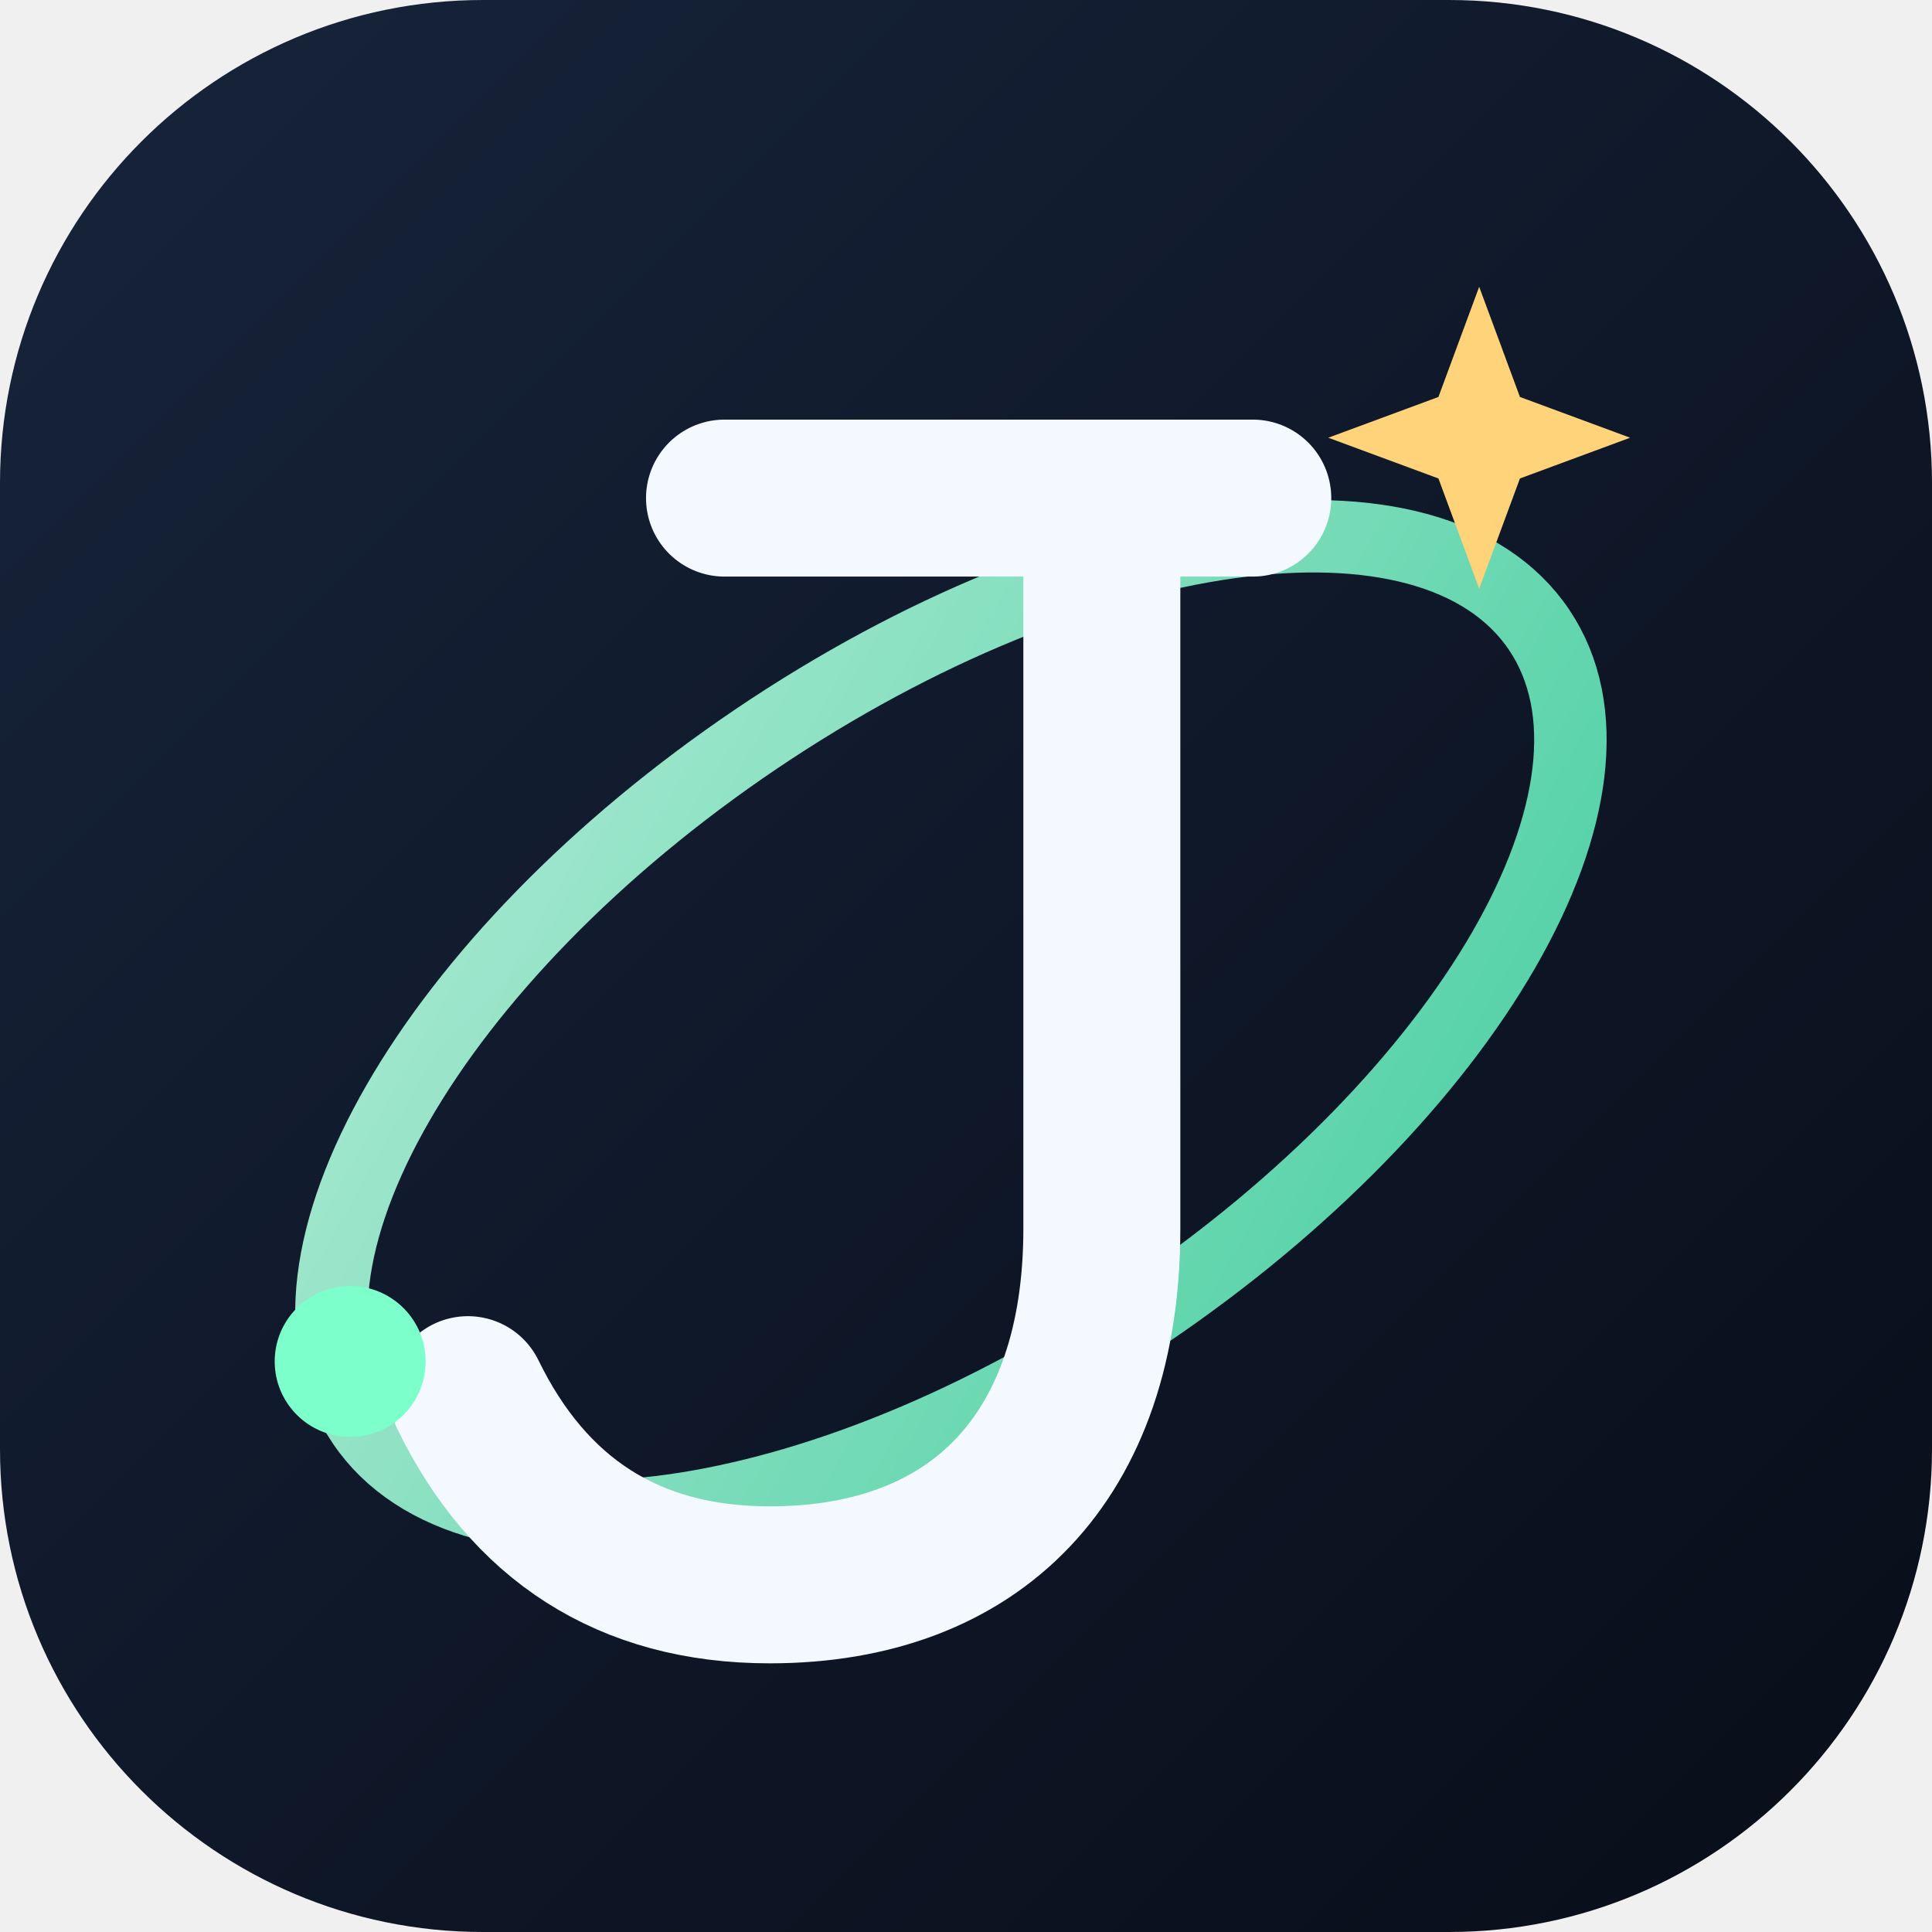
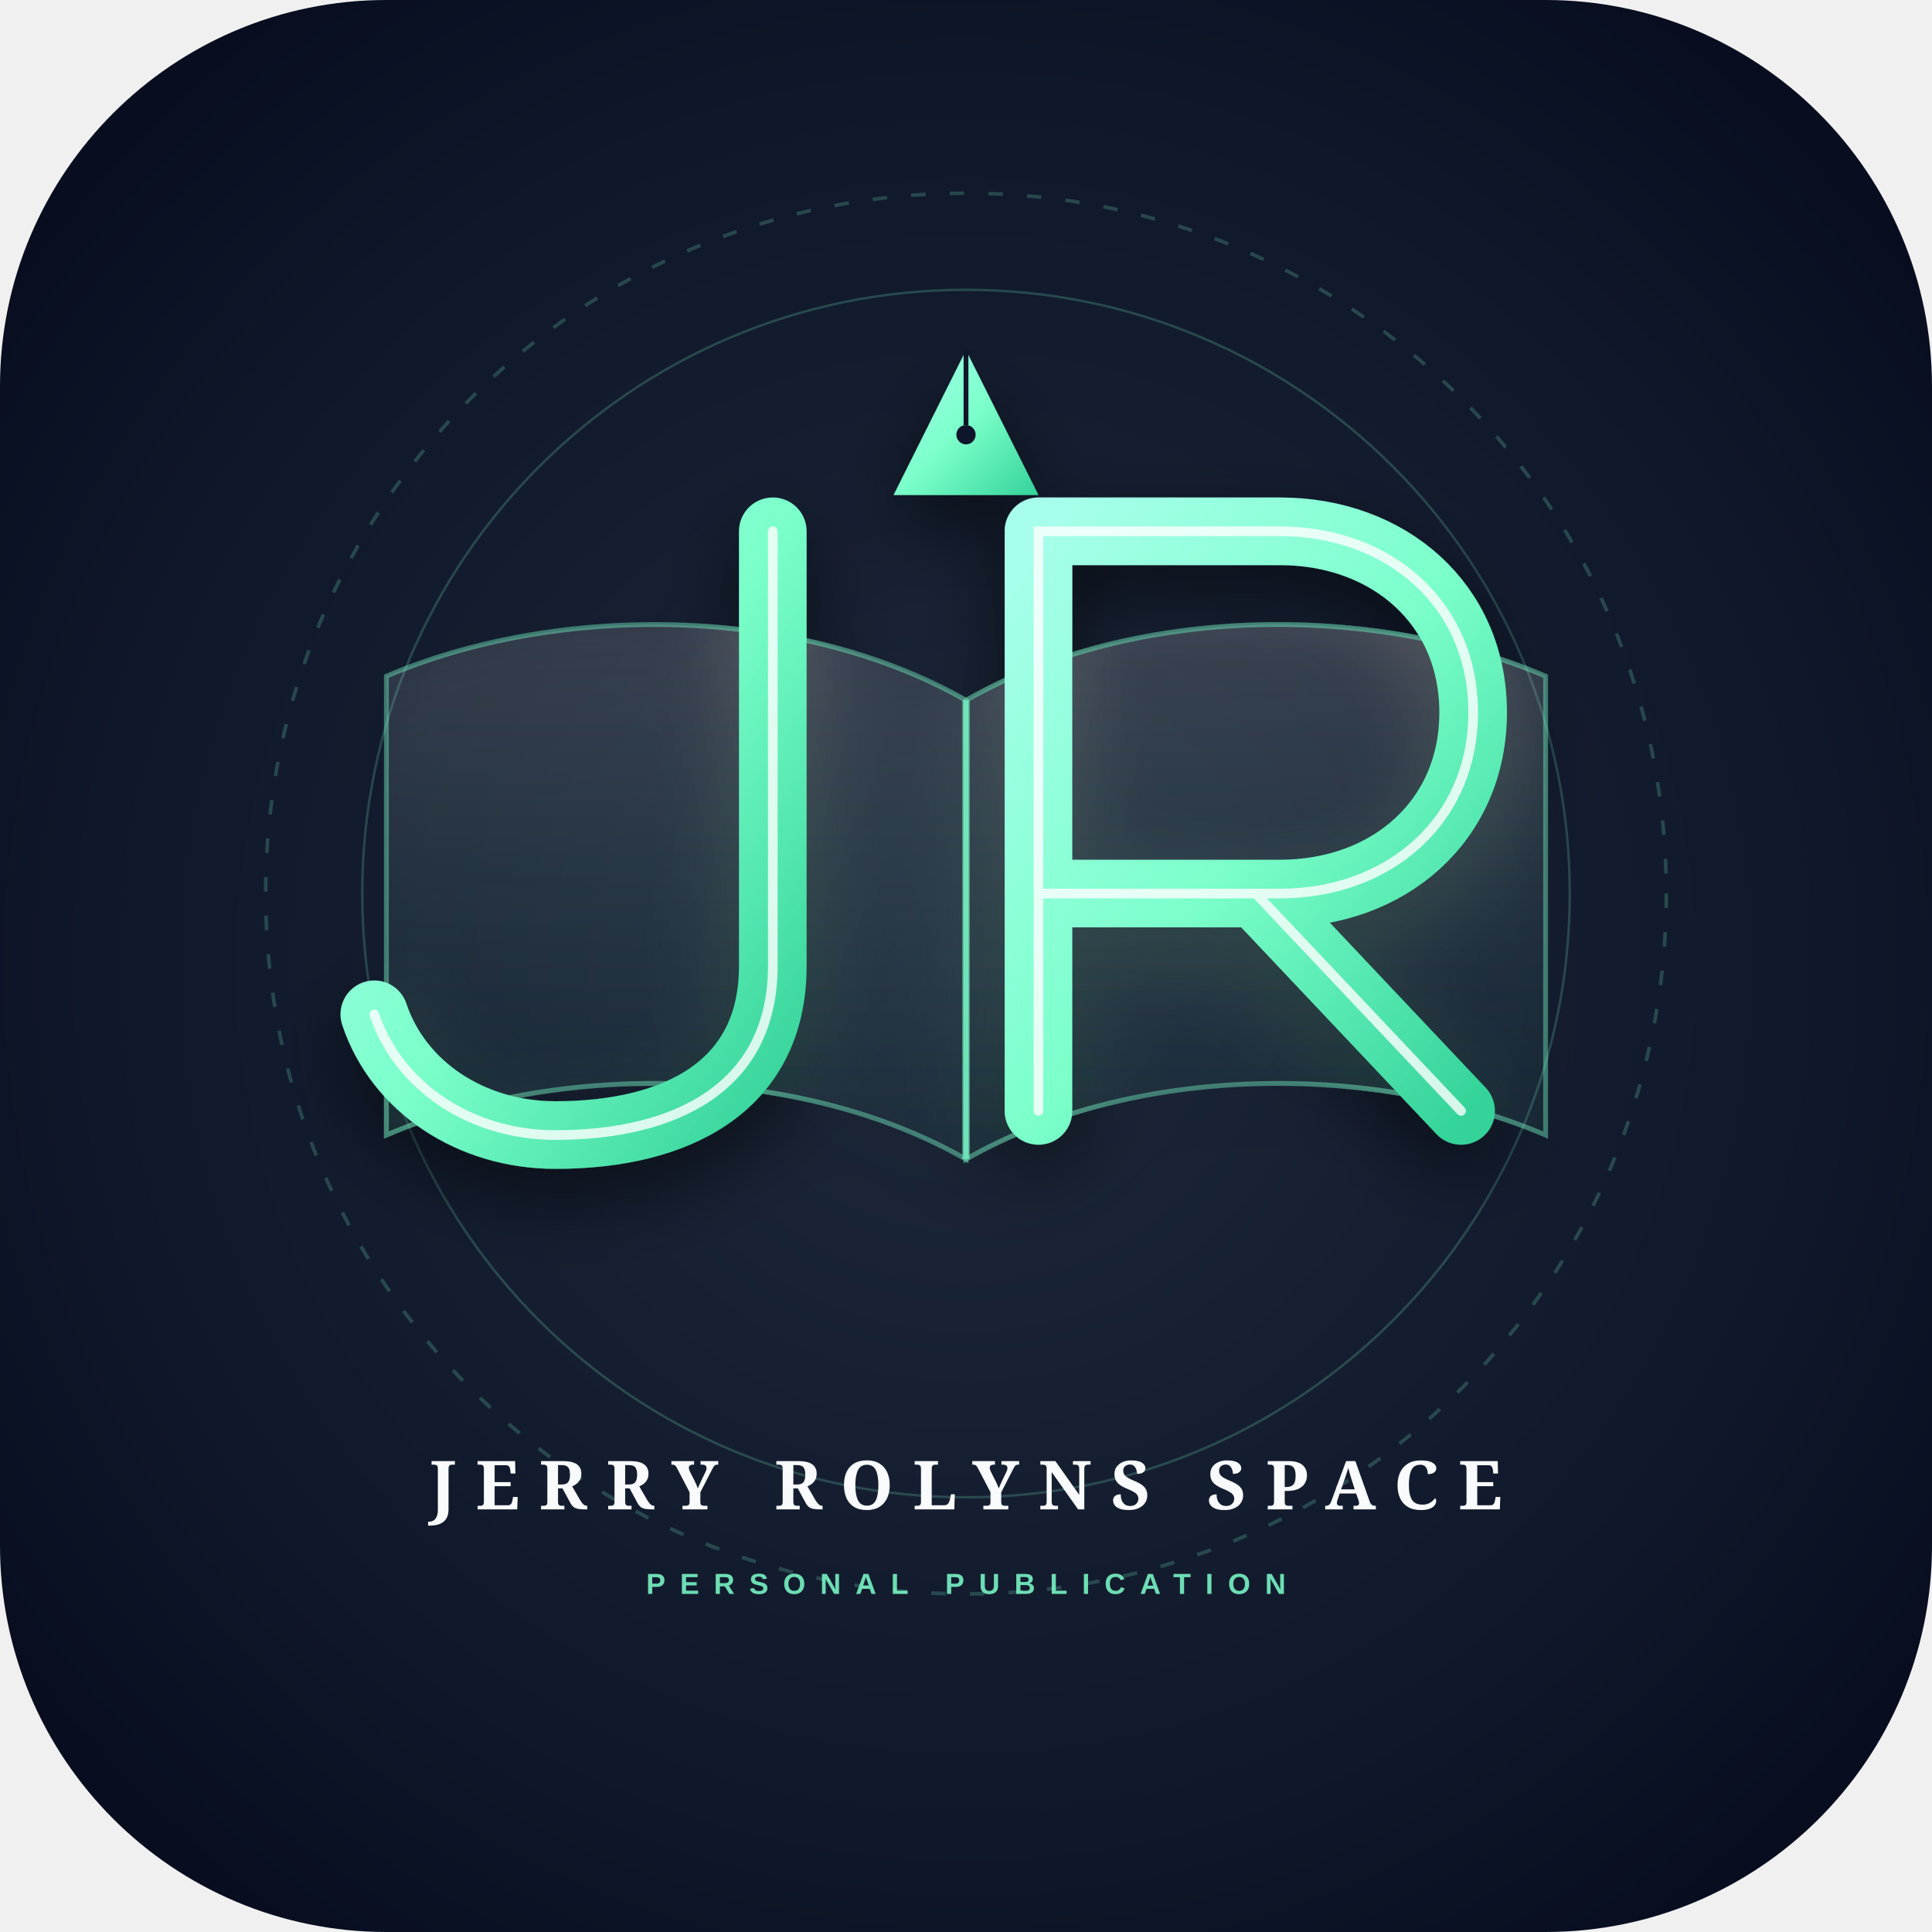
- <svg xmlns="http://www.w3.org/2000/svg" viewBox="0 0 64 64" role="img" aria-labelledby="title">
+ <svg xmlns="http://www.w3.org/2000/svg" viewBox="0 0 1600 1600" width="100%" height="100%">
  <defs>
-     <linearGradient id="night" x1="0" y1="0" x2="1" y2="1">
-       <stop offset="0" stop-color="#17243b" />
-       <stop offset="1" stop-color="#080d18" />
+     <radialGradient id="bg" cx="50%" cy="50%" r="75%">
+       <stop offset="0%" stop-color="#1e293b" />
+       <stop offset="60%" stop-color="#0f172a" />
+       <stop offset="100%" stop-color="#020617" />
+     </radialGradient>
+     <linearGradient id="mint" x1="0%" y1="0%" x2="100%" y2="100%">
+       <stop offset="0%" stop-color="#a7ffeb" />
+       <stop offset="50%" stop-color="#7cffcb" />
+       <stop offset="100%" stop-color="#34d399" />
    </linearGradient>
-     <linearGradient id="mint" x1="0" y1="0" x2="1" y2="1">
-       <stop offset="0" stop-color="#b8ffe3" />
-       <stop offset="1" stop-color="#57e5b2" />
+     <linearGradient id="glass" x1="0%" y1="0%" x2="0%" y2="100%">
+       <stop offset="0%" stop-color="#ffffff" stop-opacity="0.12" />
+       <stop offset="100%" stop-color="#7cffcb" stop-opacity="0.02" />
    </linearGradient>
+     <filter id="dropShadow" x="-20%" y="-20%" width="140%" height="140%">
+       <feDropShadow dx="0" dy="24" stdDeviation="32" flood-color="#000000" flood-opacity="0.6" />
+     </filter>
  </defs>
-   <rect width="64" height="64" rx="16" fill="url(#night)" />
-   <ellipse cx="31.5" cy="34" rx="23.5" ry="11.5" transform="rotate(-34 31.5 34)" fill="none" stroke="url(#mint)" stroke-width="2.4" opacity=".9" />
-   <path d="M24 16.5h17.5M36.5 16.5v24.2c0 7.6-4.2 11.8-11 11.8-4.7 0-8-2.2-10-6.3" fill="none" stroke="#f4f8ff" stroke-width="5.2" stroke-linecap="round" stroke-linejoin="round" />
-   <circle cx="11.6" cy="45.1" r="2.5" fill="#7cffcb" />
-   <path d="M49 9.5l1.35 3.65L54 14.5l-3.65 1.35L49 19.5l-1.35-3.65L44 14.5l3.65-1.35z" fill="#ffd37a" />
+   <rect width="1600" height="1600" rx="320" fill="url(#bg)" />
+   <g opacity="0.2">
+     <circle cx="800" cy="740" r="580" fill="none" stroke="#7cffcb" stroke-width="3" stroke-dasharray="12 20" />
+     <circle cx="800" cy="740" r="500" fill="none" stroke="#7cffcb" stroke-width="2" />
+   </g>
+   <g filter="url(#dropShadow)">
+     <path d="M 800 960 C 660 880 460 880 320 940 L 320 560 C 460 500 660 500 800 580 Z" fill="url(#glass)" stroke="#7cffcb" stroke-opacity="0.4" stroke-width="4" />
+     <path d="M 800 960 C 940 880 1140 880 1280 940 L 1280 560 C 1140 500 940 500 800 580 Z" fill="url(#glass)" stroke="#7cffcb" stroke-opacity="0.4" stroke-width="4" />
+     <line x1="800" y1="580" x2="800" y2="960" stroke="#7cffcb" stroke-opacity="0.6" stroke-width="6" />
+     <path d="M 640 440 L 640 800 C 640 900 560 940 460 940 C 390 940 330 900 310 840" fill="none" stroke="url(#mint)" stroke-width="56" stroke-linecap="round" stroke-linejoin="round" />
+     <path d="M 860 920 L 860 440 L 1060 440 C 1150 440 1220 500 1220 590 C 1220 680 1150 740 1060 740 L 860 740 M 1040 740 L 1210 920" fill="none" stroke="url(#mint)" stroke-width="56" stroke-linecap="round" stroke-linejoin="round" />
+     <path d="M 640 440 L 640 800 C 640 900 560 940 460 940 C 390 940 330 900 310 840" fill="none" stroke="#ffffff" stroke-opacity="0.8" stroke-width="8" stroke-linecap="round" />
+     <path d="M 860 920 L 860 440 L 1060 440 C 1150 440 1220 500 1220 590 C 1220 680 1150 740 1060 740 L 860 740 M 1040 740 L 1210 920" fill="none" stroke="#ffffff" stroke-opacity="0.8" stroke-width="8" stroke-linecap="round" />
+     <path d="M 800 290 L 860 410 L 740 410 Z" fill="url(#mint)" />
+     <circle cx="800" cy="360" r="8" fill="#0f172a" />
+     <line x1="800" y1="290" x2="800" y2="352" stroke="#0f172a" stroke-width="4" />
+   </g>
+   <text x="800" y="1250" text-anchor="middle" fill="#f8fafc" font-family="Georgia, serif" font-size="56" font-weight="bold" letter-spacing="16">JERRY ROLYNS SPACE</text>
+   <text x="800" y="1320" text-anchor="middle" fill="#7cffcb" font-family="Arial, sans-serif" font-size="24" font-weight="600" letter-spacing="12" opacity="0.85">PERSONAL PUBLICATION</text>
</svg>
